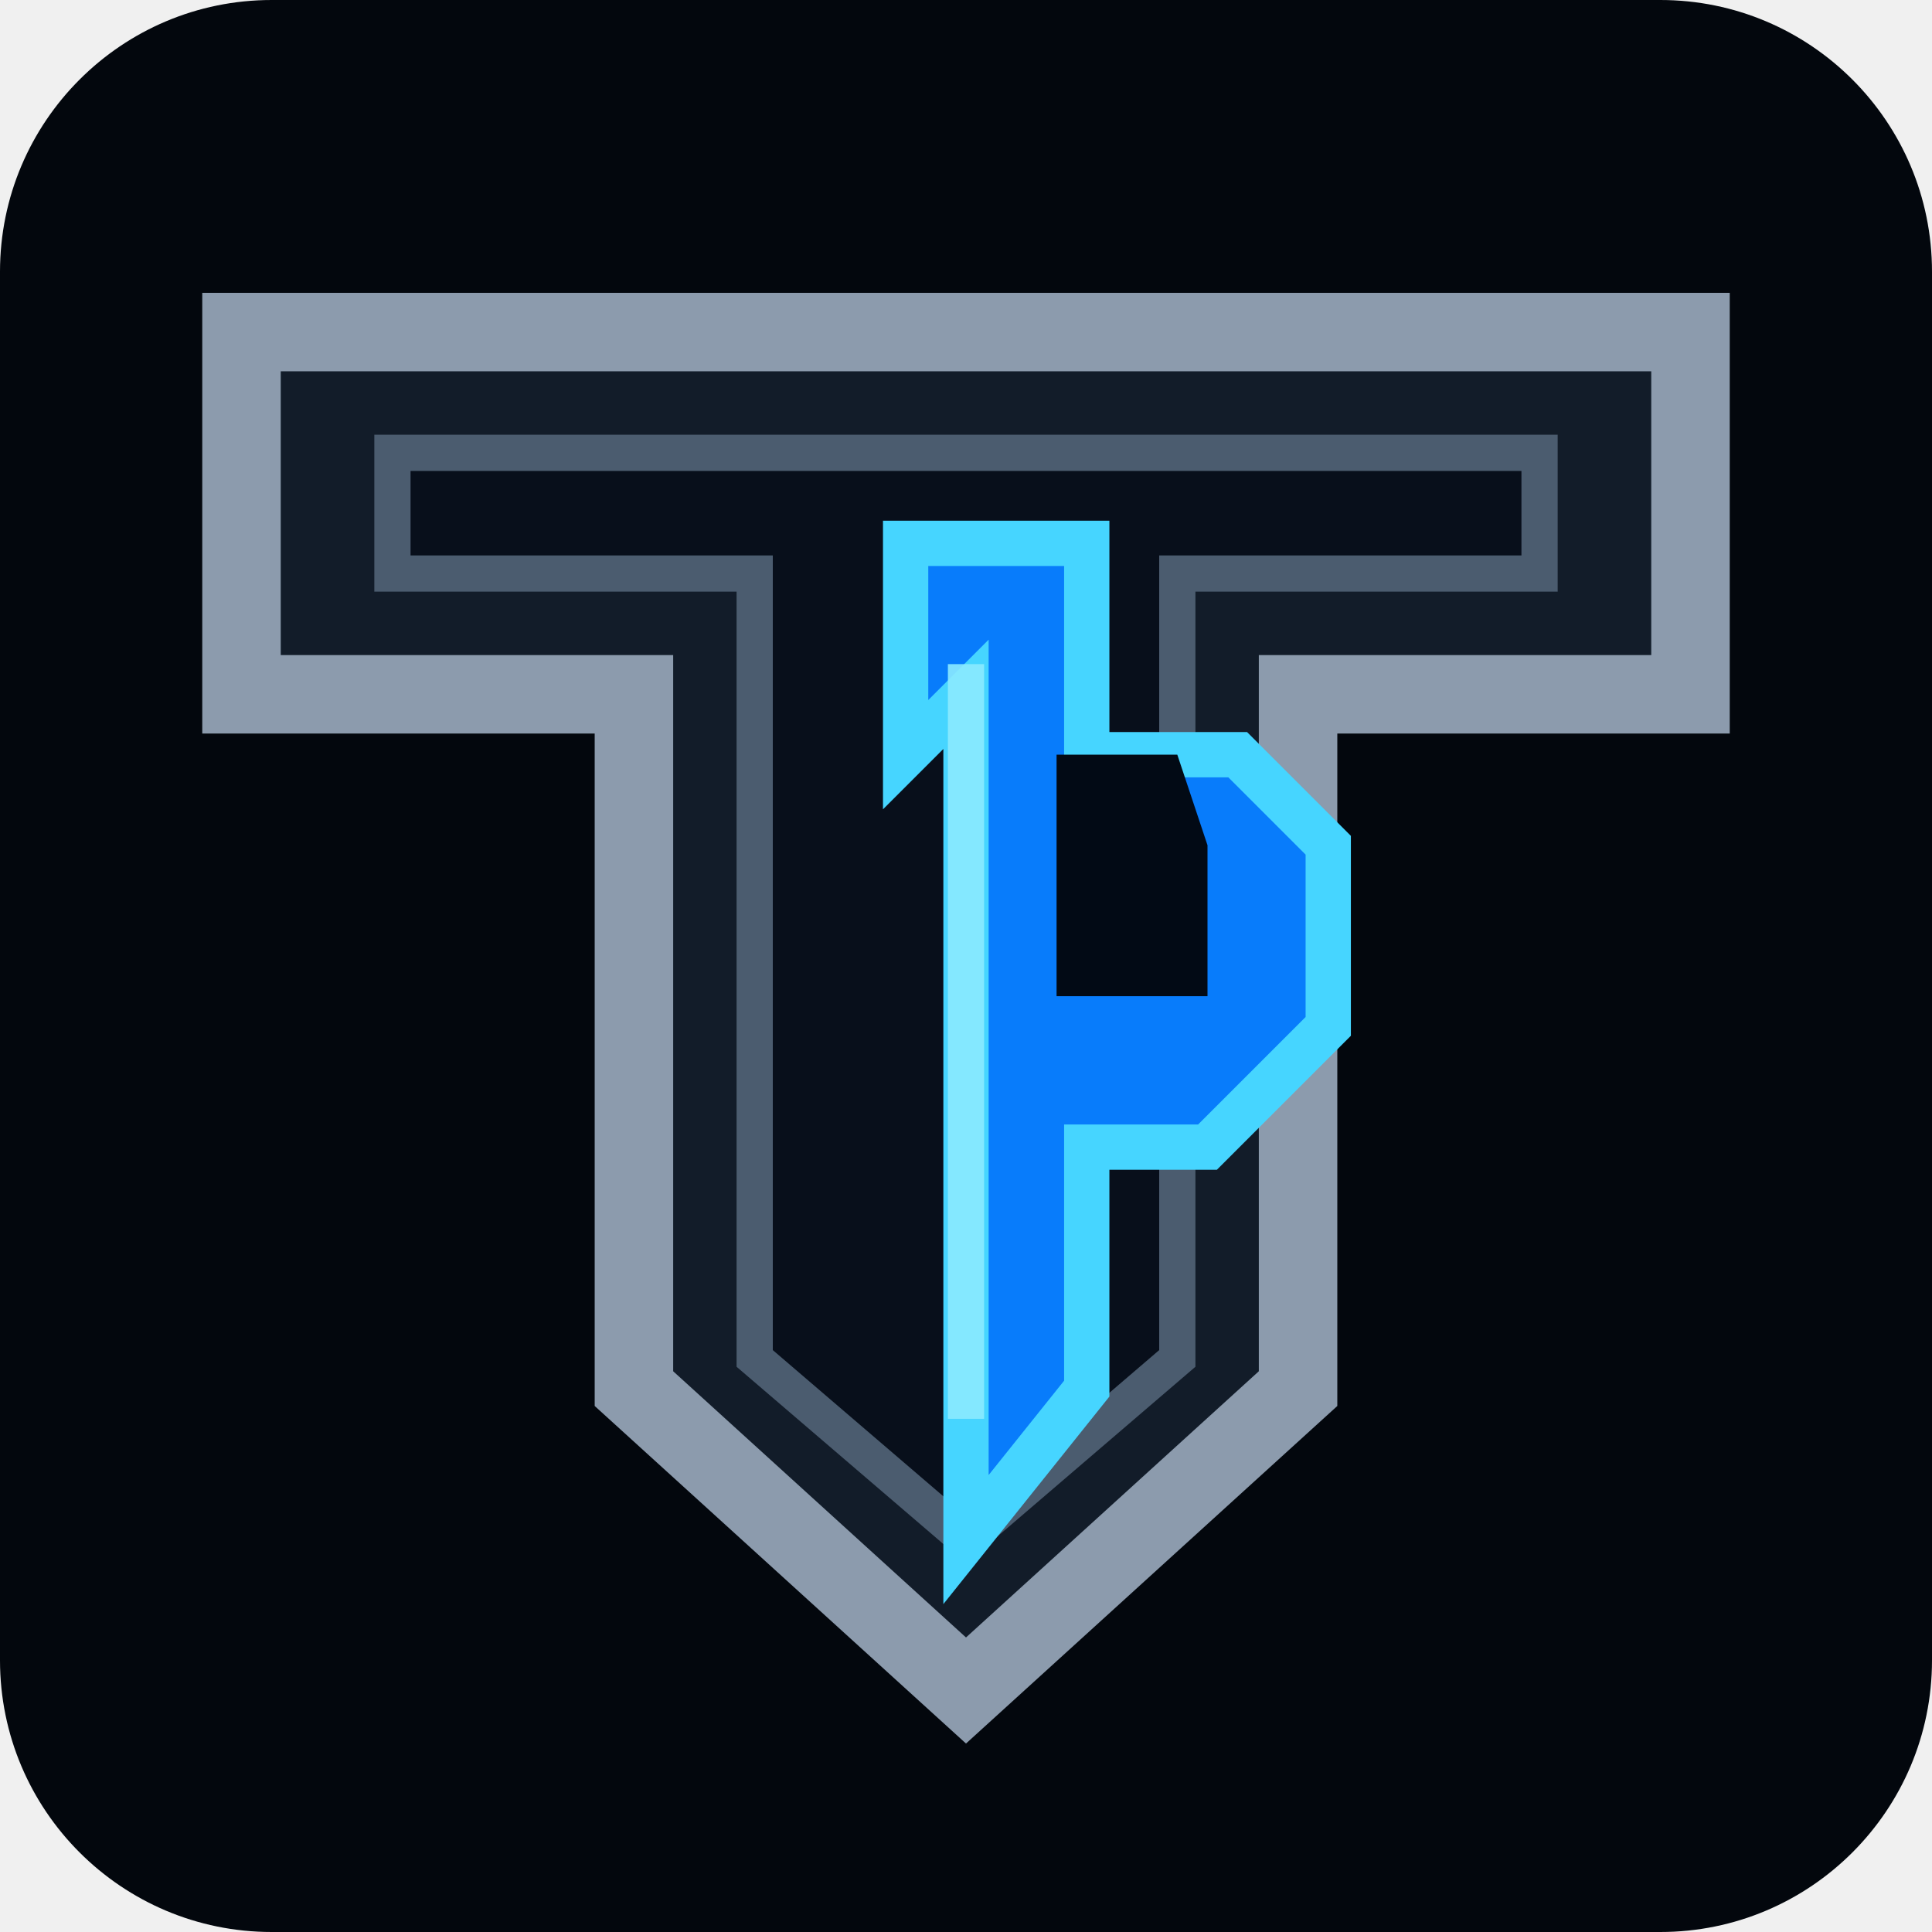
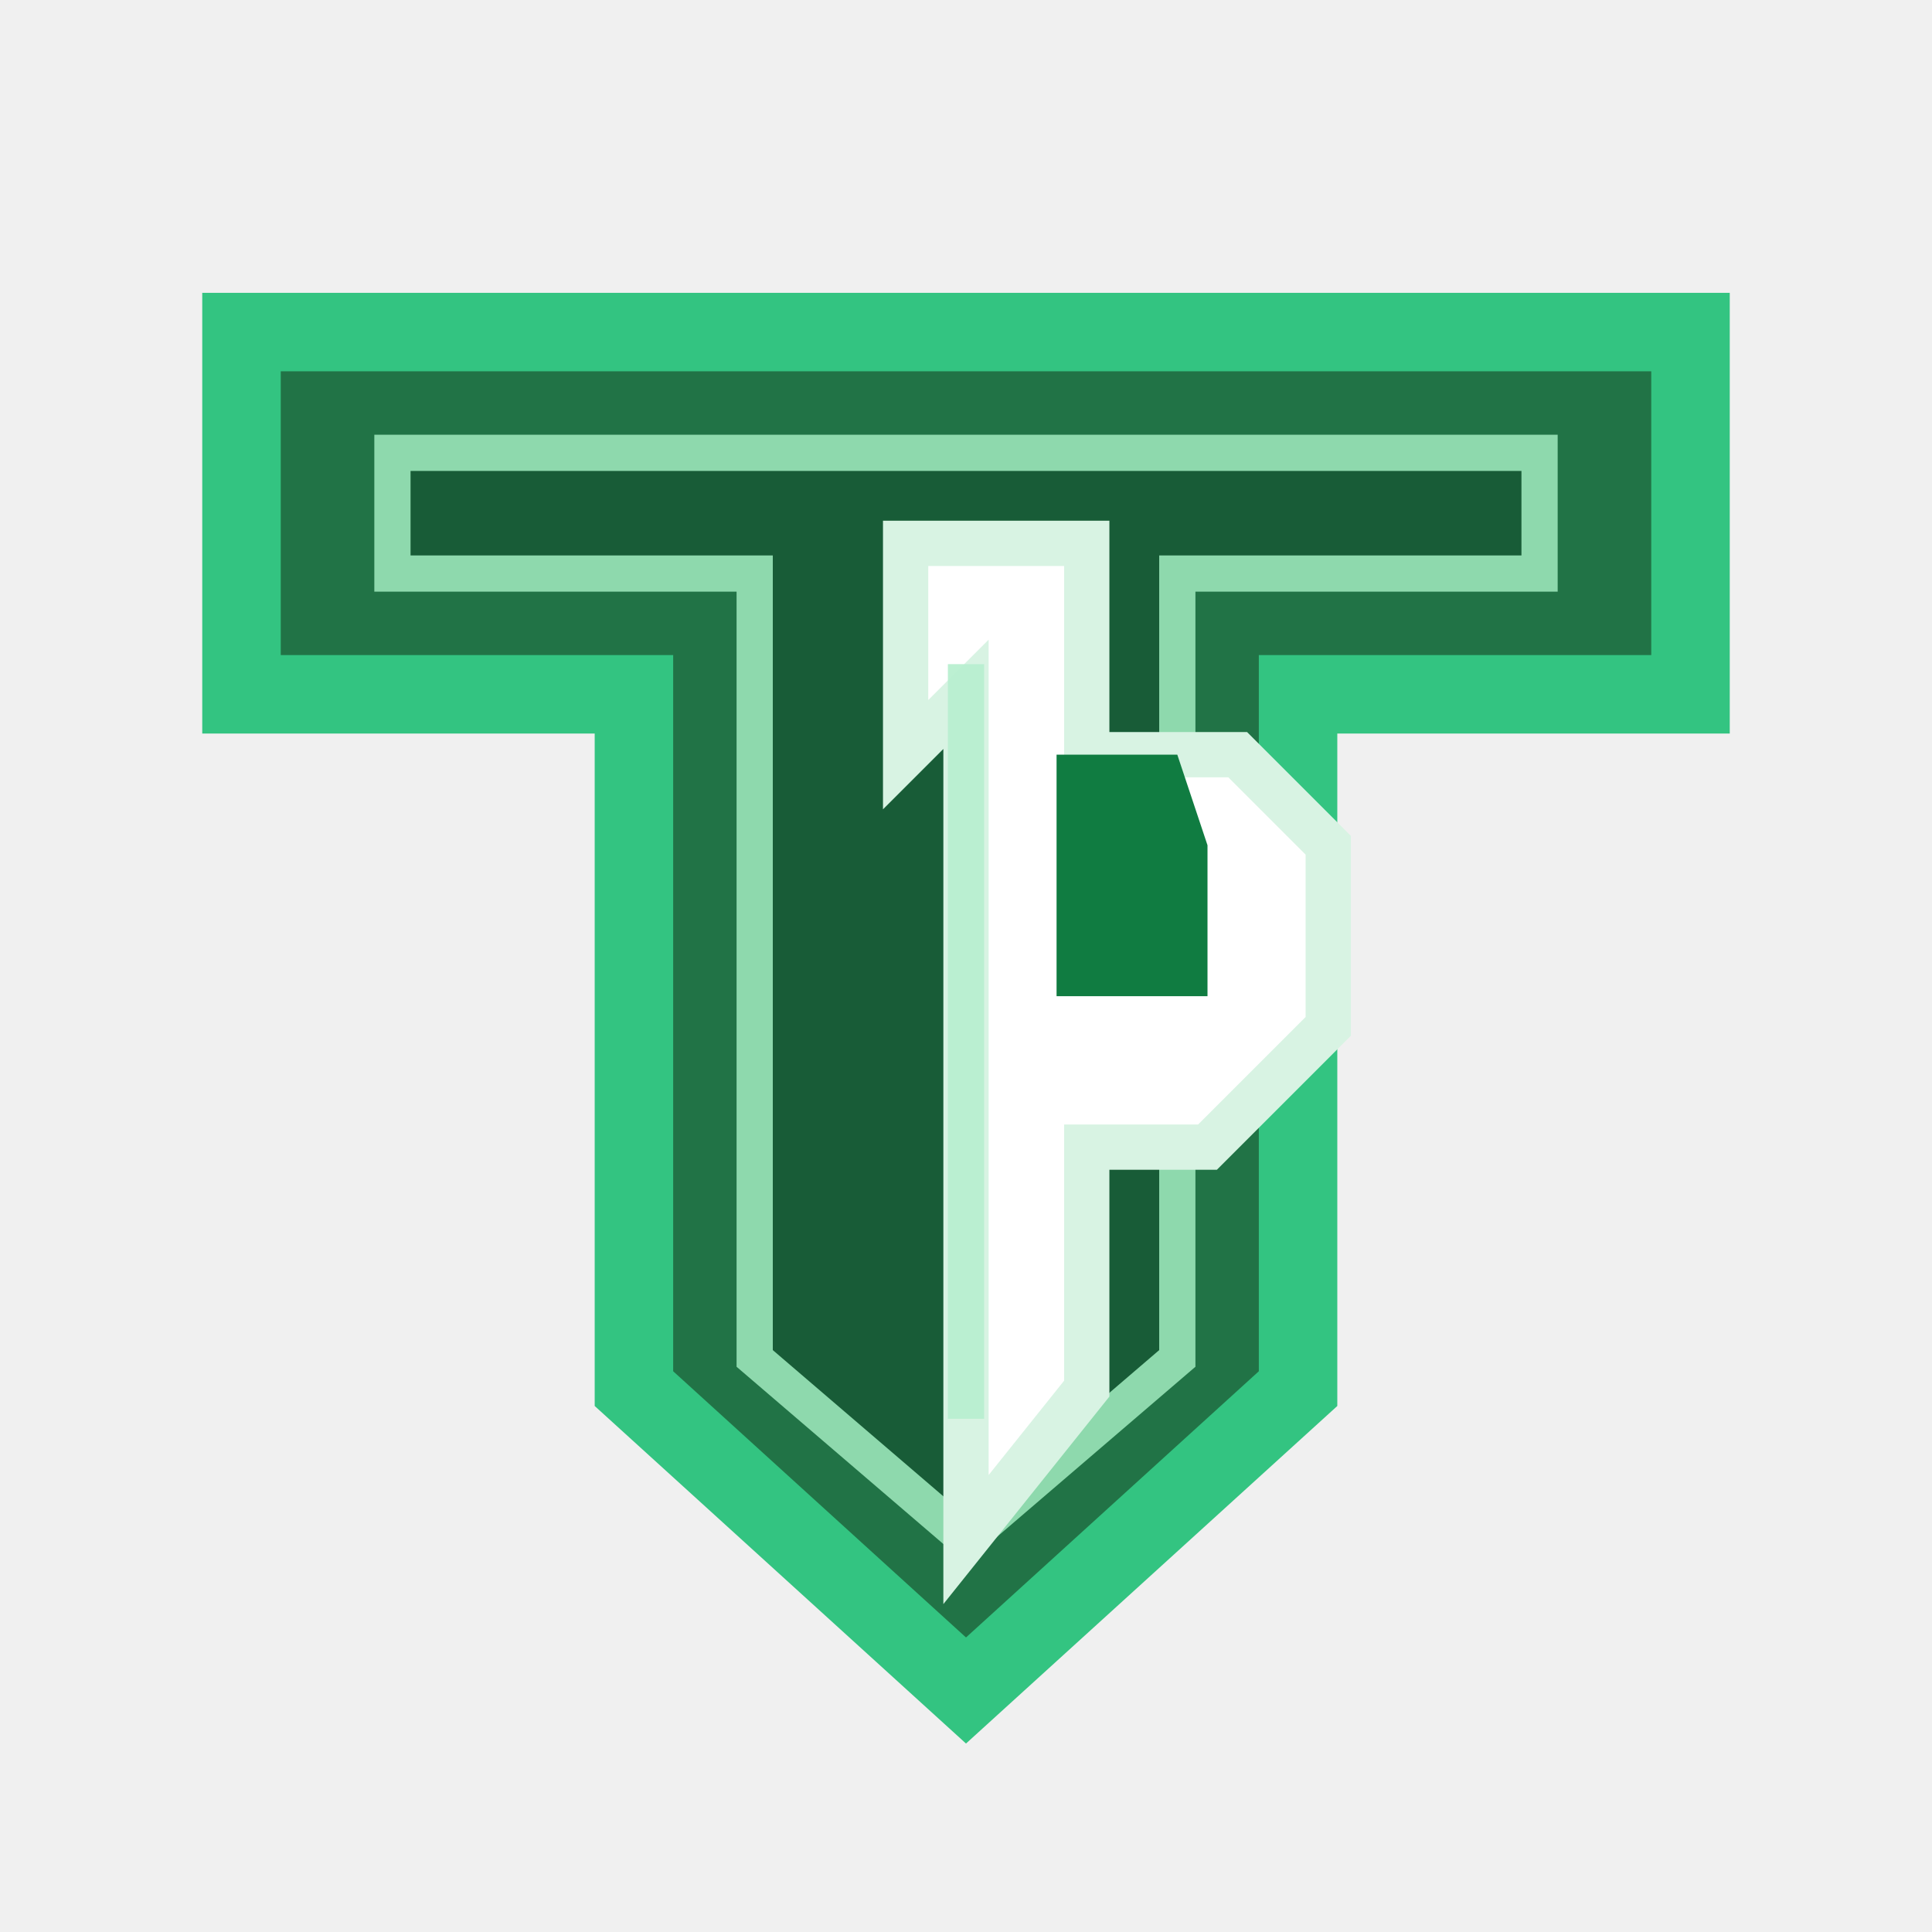
<svg xmlns="http://www.w3.org/2000/svg" viewBox="0 0 64 64">
-   <rect width="64" height="64" rx="9" fill="#03070d" />
-   <path d="M8 11H56V23H43V46L32 56 21 46V23H8Z" fill="#121c29" stroke="#8c9bad" stroke-width="2.6" />
-   <path d="M13 15H51V19H39V45L32 51 25 45V19H13Z" fill="#080f1b" stroke="#4b5c6f" stroke-width="1.2" />
-   <path d="M30 18H36V25H41L44 28V34L40 38H36V46L32 51V23L30 25Z" fill="#087cfb" stroke="#46d5ff" stroke-width="1.5" />
-   <path d="M35 25H39L40 28V33H35Z" fill="#020a15" />
-   <path d="M32 22V47" stroke="#8beaff" stroke-width="1.2" opacity=".9" />
+   <path d="M8 11H56V23H43V46L32 56 21 46V23H8Z" fill="#217346" stroke="#33c481" stroke-width="2.6" />
+   <path d="M13 15H51V19H39V45L32 51 25 45V19H13Z" fill="#185c37" stroke="#8ed9ad" stroke-width="1.2" />
+   <path d="M30 18H36V25H41L44 28V34L40 38H36V46L32 51V23L30 25Z" fill="#ffffff" stroke="#d8f3e3" stroke-width="1.5" />
+   <path d="M35 25H39L40 28V33H35Z" fill="#107c41" />
+   <path d="M32 22V47" stroke="#b9efd0" stroke-width="1.2" opacity=".95" />
</svg>
